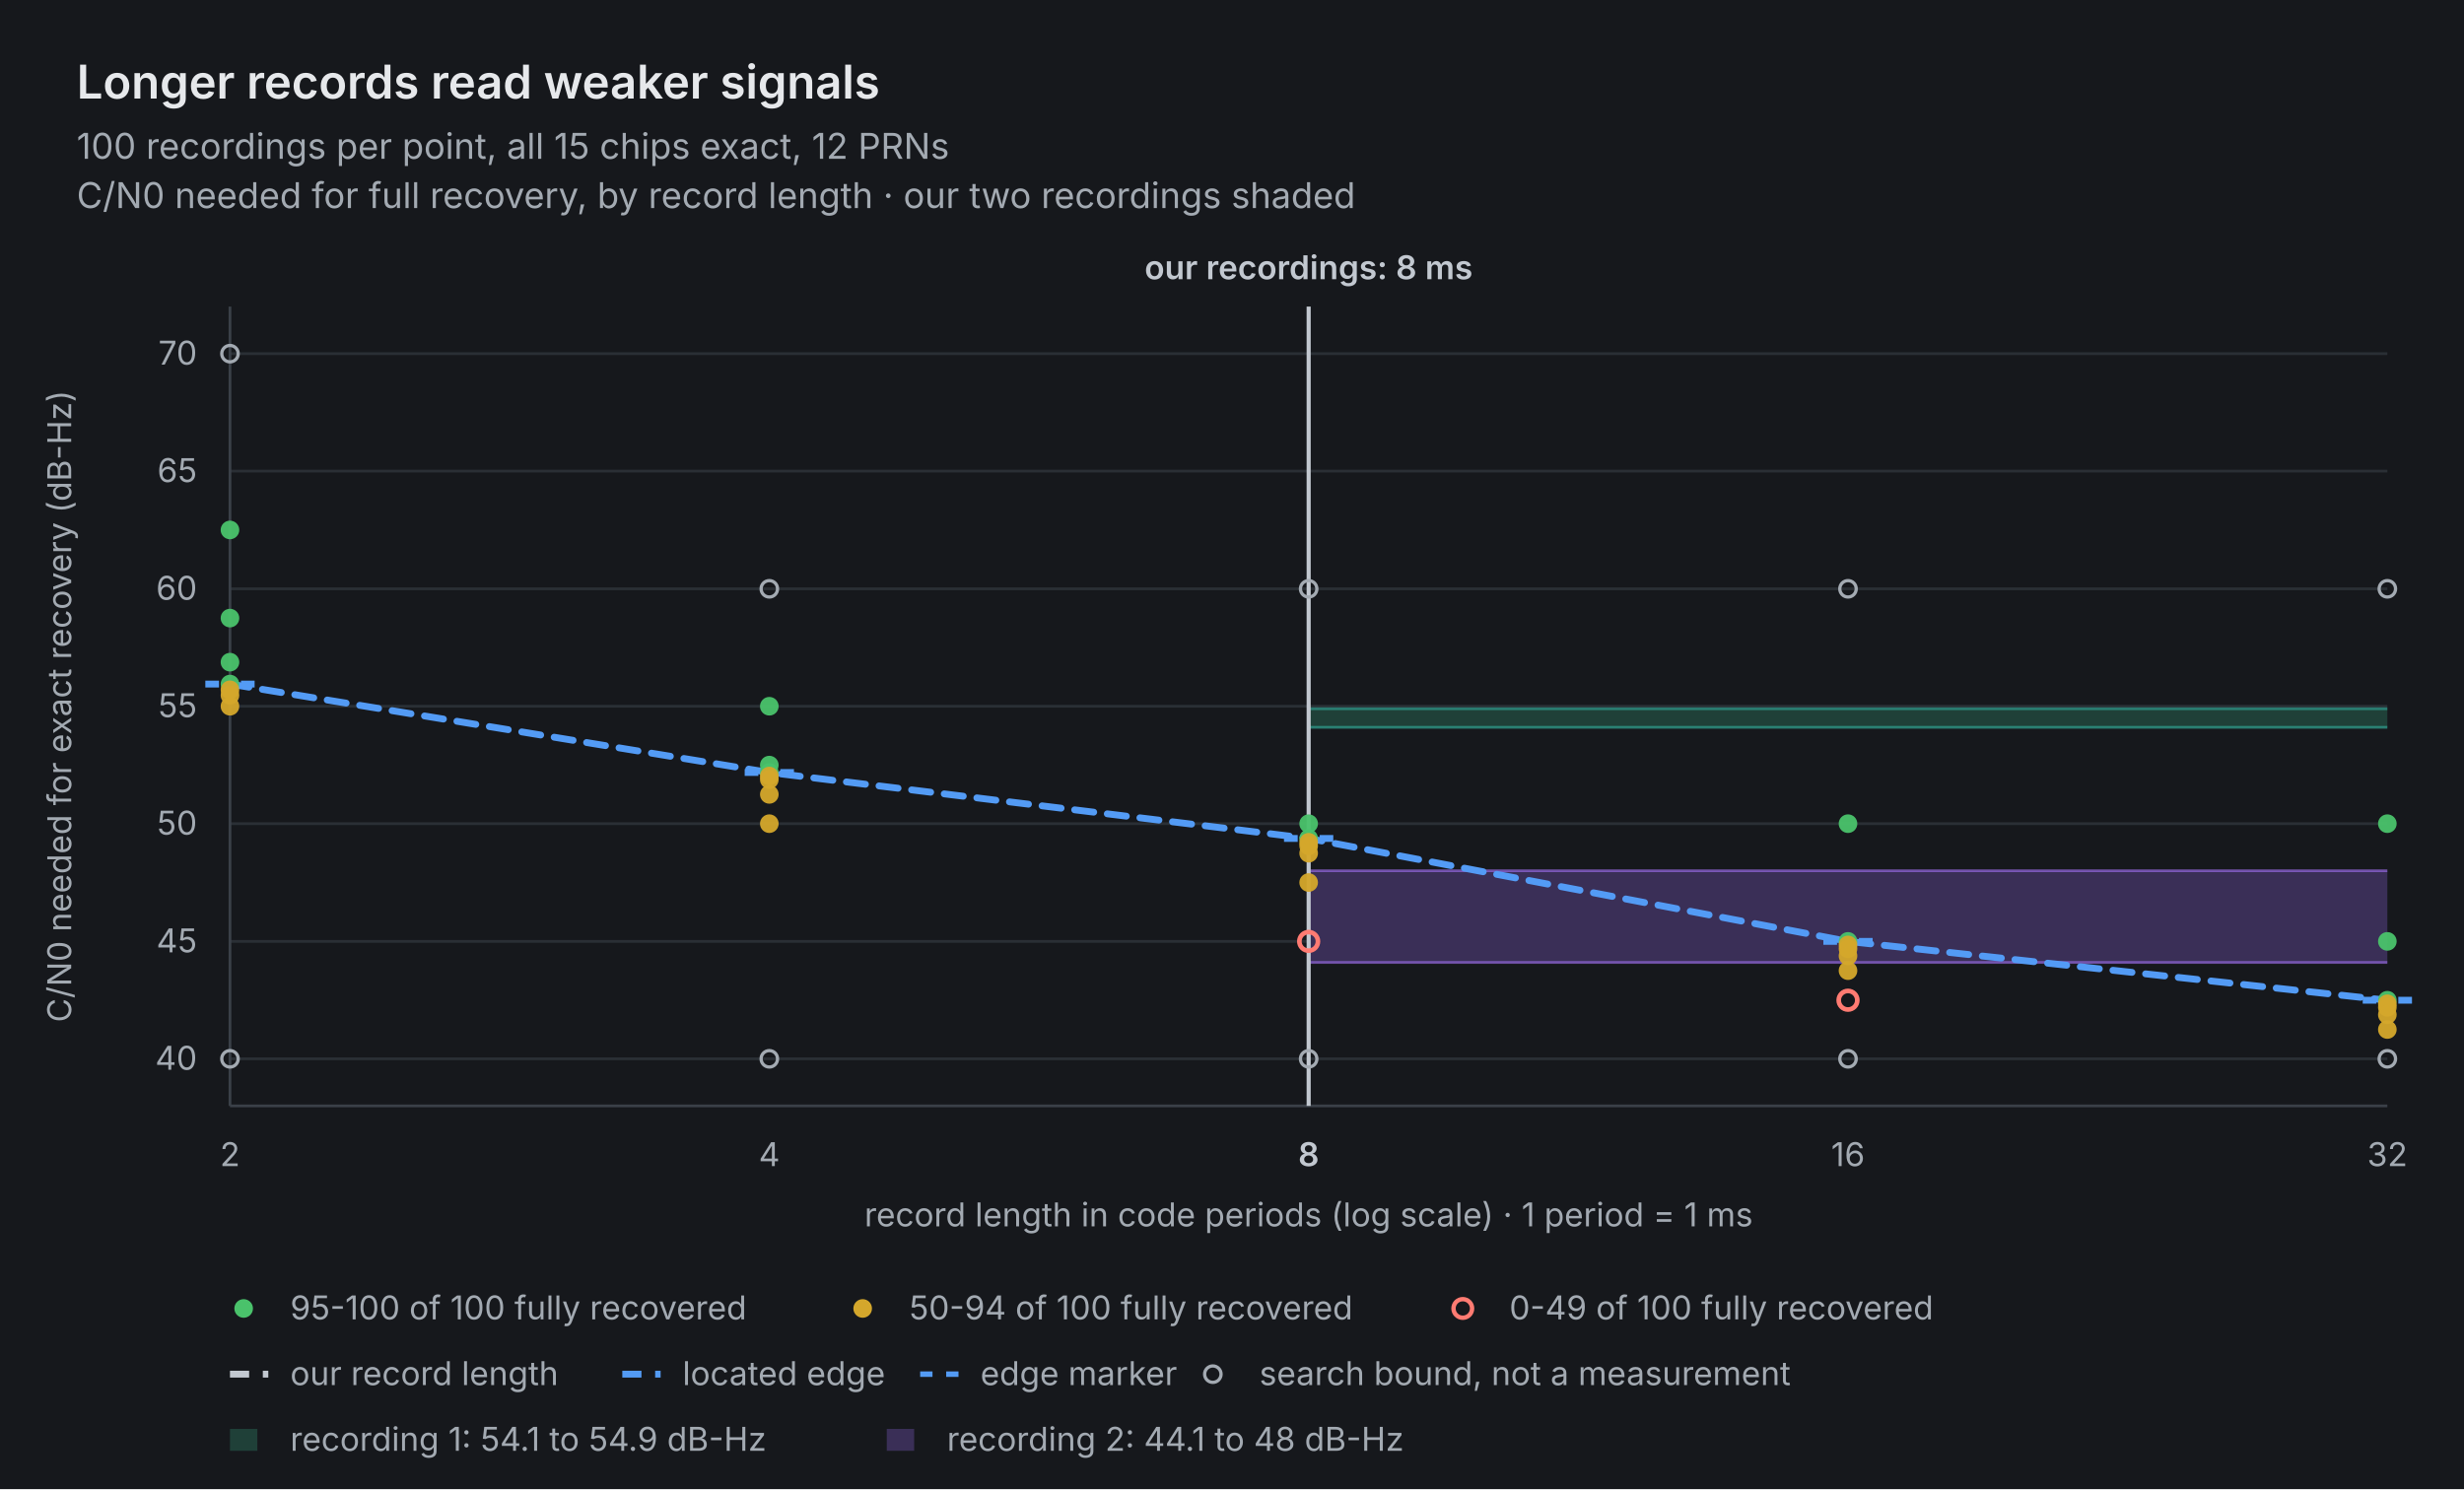
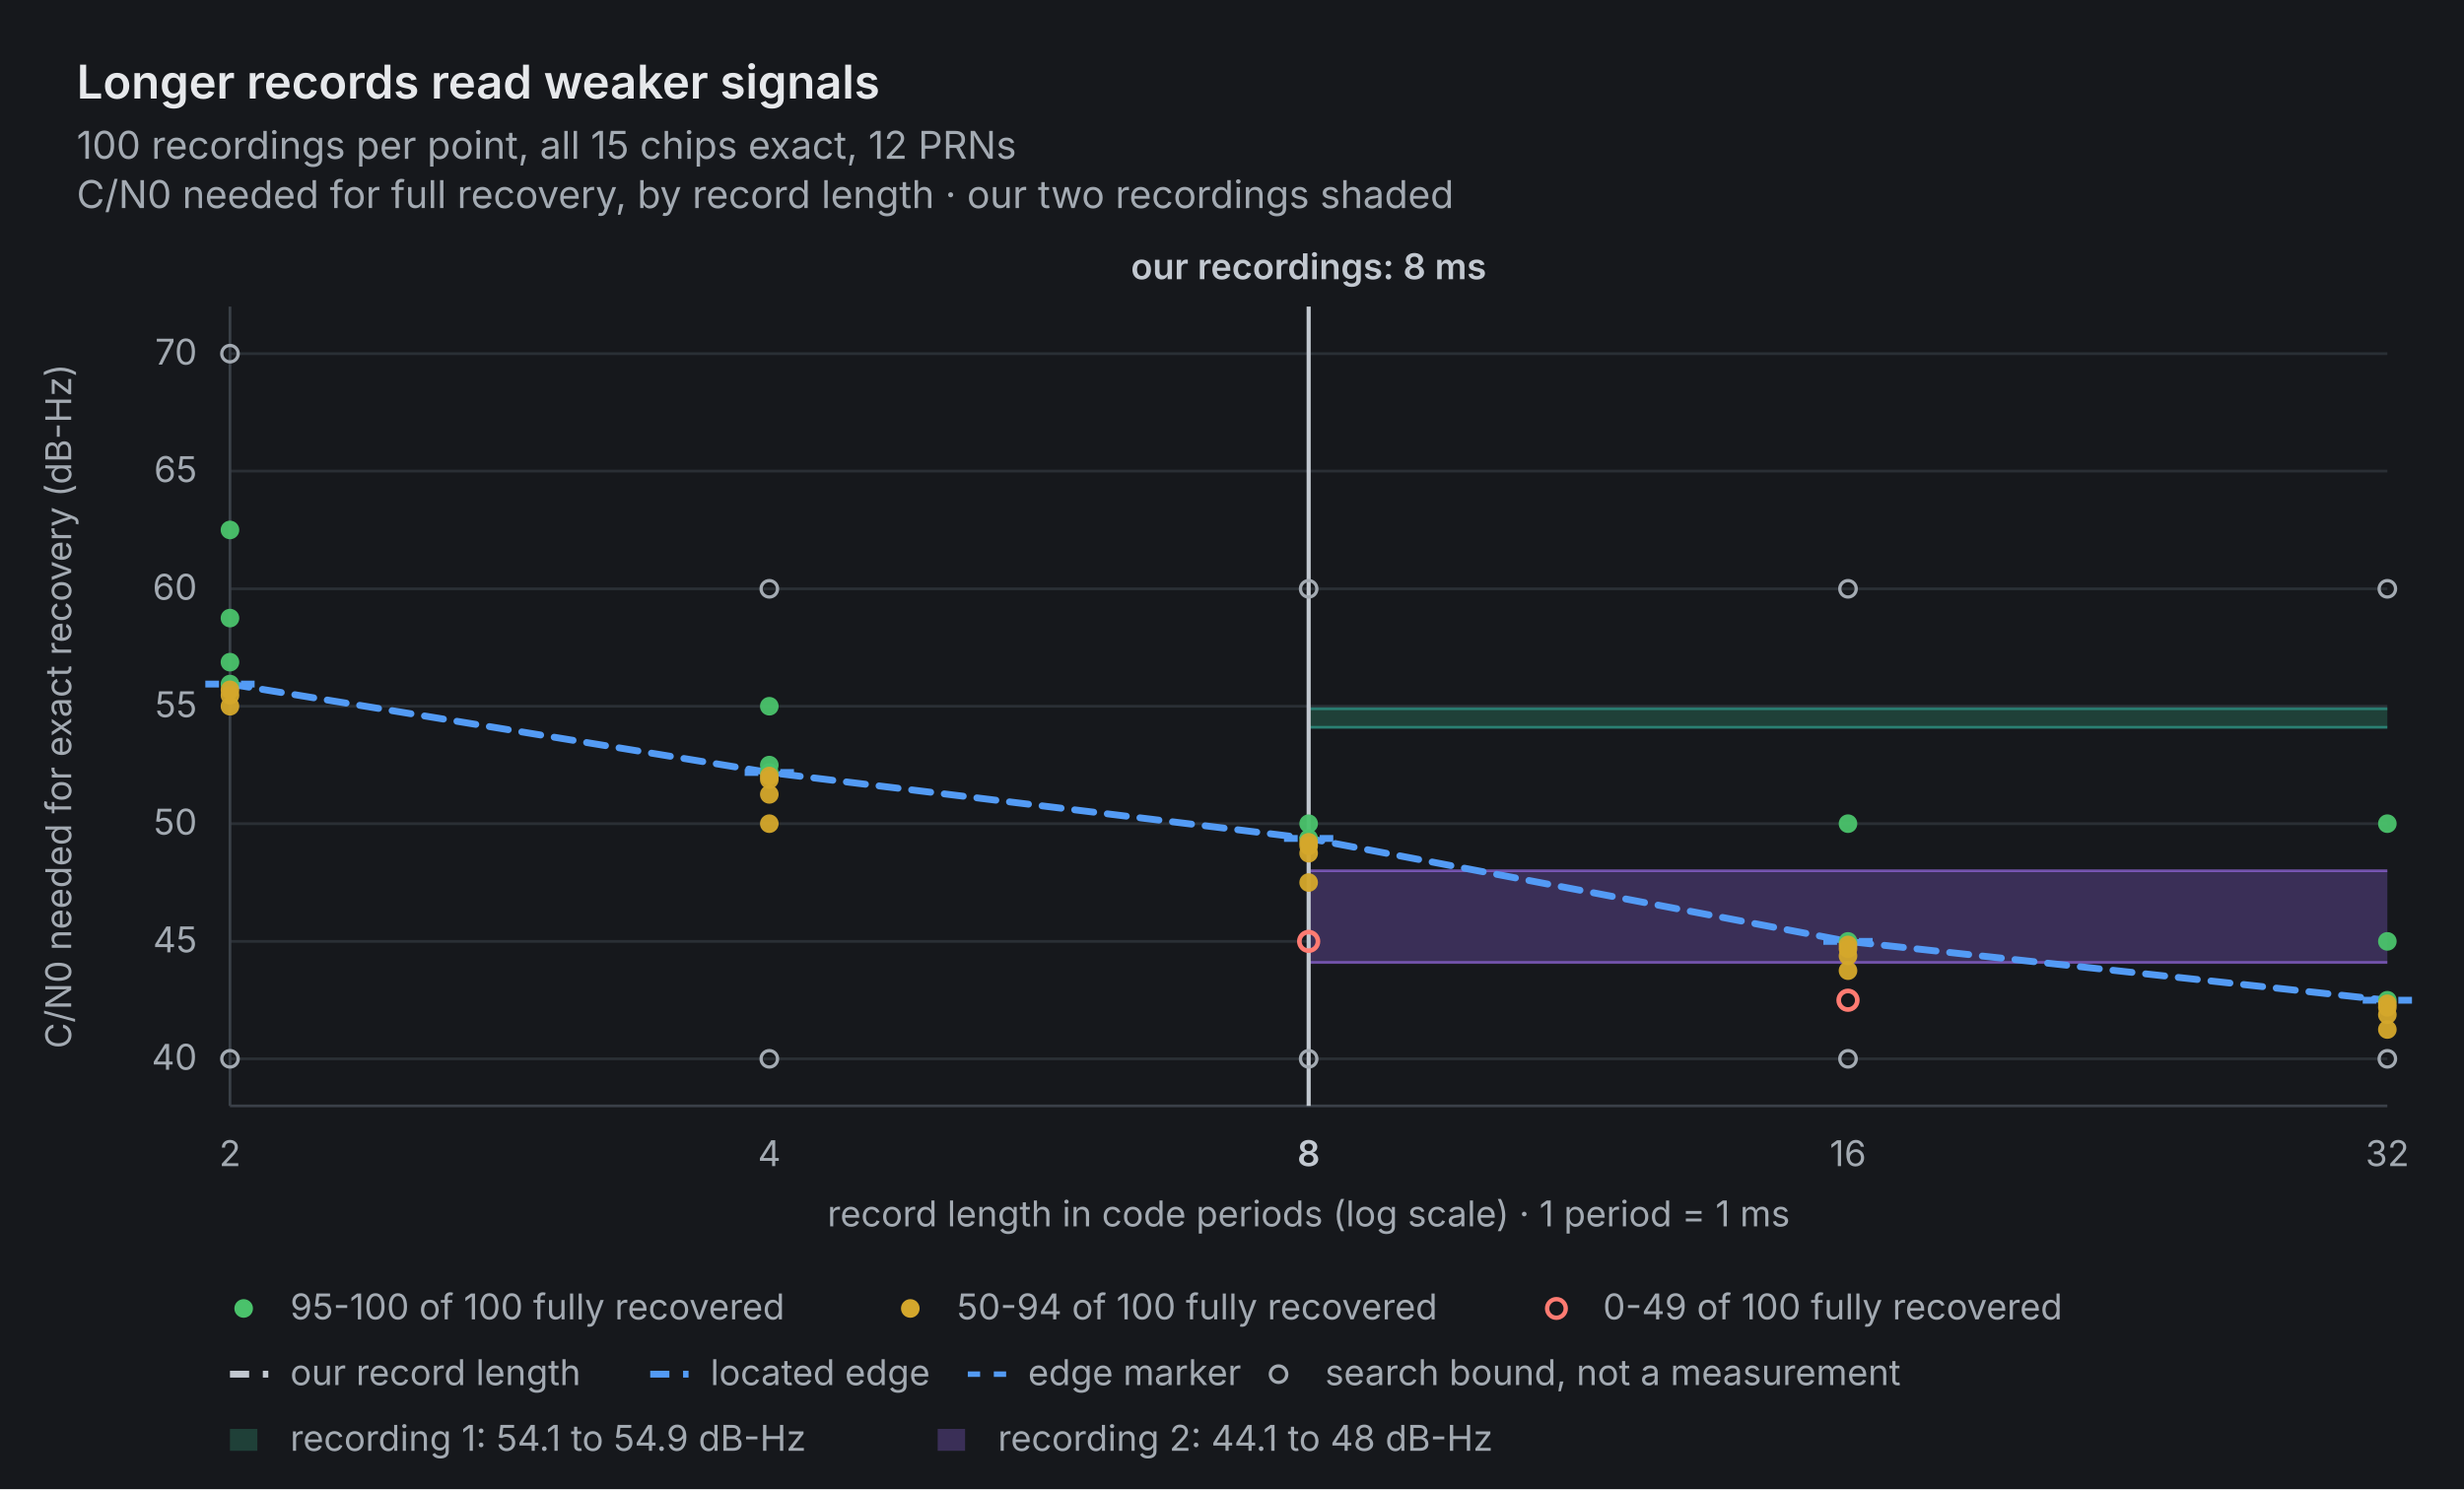
<svg xmlns="http://www.w3.org/2000/svg" width="900" height="544" viewBox="0 0 900 544" role="img" aria-labelledby="duration-figure-title" font-family="system-ui, -apple-system, Segoe UI, sans-serif">
  <rect width="900" height="544" fill="#16181c" />
  <text x="28" y="36" font-size="17" font-weight="600" fill="#e6e8eb">Longer records read weaker signals</text>
-   <text x="28" y="58" font-size="13" fill="#a3aab2">100 recordings per point, all 15 chips exact, 12 PRNs</text>
-   <text x="28" y="76" font-size="13" fill="#a3aab2">C/N0 needed for full recovery, by record length · our two recordings shaded</text>
+   <text x="28" y="58" font-size="14" fill="#a3aab2">100 recordings per point, all 15 chips exact, 12 PRNs</text>
+   <text x="28" y="76" font-size="14" fill="#a3aab2">C/N0 needed for full recovery, by record length · our two recordings shaded</text>
  <line x1="84" y1="386.8" x2="872" y2="386.8" stroke="#2a2f35" stroke-width="1" />
-   <text x="72" y="390.8" text-anchor="end" font-size="12" fill="#a3aab2">40</text>
+   <text x="72" y="390.8" text-anchor="end" font-size="13" fill="#a3aab2">40</text>
  <line x1="84" y1="343.9" x2="872" y2="343.9" stroke="#2a2f35" stroke-width="1" />
-   <text x="72" y="347.9" text-anchor="end" font-size="12" fill="#a3aab2">45</text>
+   <text x="72" y="347.9" text-anchor="end" font-size="13" fill="#a3aab2">45</text>
  <line x1="84" y1="300.9" x2="872" y2="300.9" stroke="#2a2f35" stroke-width="1" />
-   <text x="72" y="304.9" text-anchor="end" font-size="12" fill="#a3aab2">50</text>
+   <text x="72" y="304.9" text-anchor="end" font-size="13" fill="#a3aab2">50</text>
  <line x1="84" y1="258.0" x2="872" y2="258.0" stroke="#2a2f35" stroke-width="1" />
-   <text x="72" y="262.0" text-anchor="end" font-size="12" fill="#a3aab2">55</text>
+   <text x="72" y="262.0" text-anchor="end" font-size="13" fill="#a3aab2">55</text>
  <line x1="84" y1="215.1" x2="872" y2="215.1" stroke="#2a2f35" stroke-width="1" />
-   <text x="72" y="219.1" text-anchor="end" font-size="12" fill="#a3aab2">60</text>
+   <text x="72" y="219.1" text-anchor="end" font-size="13" fill="#a3aab2">60</text>
  <line x1="84" y1="172.1" x2="872" y2="172.1" stroke="#2a2f35" stroke-width="1" />
-   <text x="72" y="176.1" text-anchor="end" font-size="12" fill="#a3aab2">65</text>
+   <text x="72" y="176.1" text-anchor="end" font-size="13" fill="#a3aab2">65</text>
  <line x1="84" y1="129.2" x2="872" y2="129.2" stroke="#2a2f35" stroke-width="1" />
-   <text x="72" y="133.2" text-anchor="end" font-size="12" fill="#a3aab2">70</text>
+   <text x="72" y="133.2" text-anchor="end" font-size="13" fill="#a3aab2">70</text>
  <rect x="478.0" y="258.9" width="394.0" height="6.9" fill="#1f4038" />
  <line x1="478.0" y1="258.9" x2="872" y2="258.9" stroke="#34b3a0" stroke-opacity="0.6" stroke-width="1" />
  <line x1="478.0" y1="265.7" x2="872" y2="265.7" stroke="#34b3a0" stroke-opacity="0.6" stroke-width="1" />
  <rect x="478.0" y="318.1" width="394.0" height="33.5" fill="#3a2f57" />
  <line x1="478.0" y1="318.1" x2="872" y2="318.1" stroke="#a371f7" stroke-opacity="0.6" stroke-width="1" />
  <line x1="478.0" y1="351.6" x2="872" y2="351.6" stroke="#a371f7" stroke-opacity="0.6" stroke-width="1" />
  <line x1="84" y1="404" x2="872" y2="404" stroke="#3a4048" />
  <line x1="84" y1="112" x2="84" y2="404" stroke="#3a4048" />
-   <text x="84.0" y="426" text-anchor="middle" font-size="12" font-weight="400" fill="#a3aab2">2</text>
-   <text x="281.0" y="426" text-anchor="middle" font-size="12" font-weight="400" fill="#a3aab2">4</text>
-   <text x="478.0" y="426" text-anchor="middle" font-size="12" font-weight="600" fill="#c2c8d0">8</text>
-   <text x="675.0" y="426" text-anchor="middle" font-size="12" font-weight="400" fill="#a3aab2">16</text>
-   <text x="872.0" y="426" text-anchor="middle" font-size="12" font-weight="400" fill="#a3aab2">32</text>
-   <text x="478" y="448" text-anchor="middle" font-size="12" fill="#a3aab2">record length in code periods (log scale) · 1 period = 1 ms</text>
-   <text transform="translate(26 258) rotate(-90)" text-anchor="middle" font-size="12" fill="#a3aab2">C/N0 needed for exact recovery (dB-Hz)</text>
+   <text x="84.0" y="426" text-anchor="middle" font-size="13" font-weight="400" fill="#a3aab2">2</text>
+   <text x="281.0" y="426" text-anchor="middle" font-size="13" font-weight="400" fill="#a3aab2">4</text>
+   <text x="478.0" y="426" text-anchor="middle" font-size="13" font-weight="600" fill="#c2c8d0">8</text>
+   <text x="675.0" y="426" text-anchor="middle" font-size="13" font-weight="400" fill="#a3aab2">16</text>
+   <text x="872.0" y="426" text-anchor="middle" font-size="13" font-weight="400" fill="#a3aab2">32</text>
+   <text x="478" y="448" text-anchor="middle" font-size="13" fill="#a3aab2">record length in code periods (log scale) · 1 period = 1 ms</text>
+   <text transform="translate(26 258) rotate(-90)" text-anchor="middle" font-size="13" fill="#a3aab2">C/N0 needed for exact recovery (dB-Hz)</text>
  <line x1="478.0" y1="112" x2="478.0" y2="404" stroke="#c2c8d0" stroke-width="1.5" />
-   <text x="478.0" y="102" text-anchor="middle" font-size="12" font-weight="600" fill="#c2c8d0">our recordings: 8 ms</text>
+   <text x="478.0" y="102" text-anchor="middle" font-size="13" font-weight="600" fill="#c2c8d0">our recordings: 8 ms</text>
  <polyline points="84.0,249.9 281.0,282.2 478.0,306.3 675.0,343.9 872.0,365.4" fill="none" stroke="#539bf5" stroke-width="2.5" stroke-dasharray="7 5" stroke-linecap="round" />
  <circle cx="84.0" cy="129.2" r="3.0" fill="none" stroke="#a3aab2" stroke-width="1.2" />
  <circle cx="84.0" cy="193.6" r="3.4" fill="#4ac26b" fill-opacity="0.95" />
  <circle cx="84.0" cy="225.8" r="3.4" fill="#4ac26b" fill-opacity="0.95" />
  <circle cx="84.0" cy="241.9" r="3.4" fill="#4ac26b" fill-opacity="0.95" />
  <circle cx="84.0" cy="249.9" r="3.4" fill="#4ac26b" fill-opacity="0.95" />
  <circle cx="84.0" cy="252.0" r="3.4" fill="#d4a72c" fill-opacity="0.95" />
  <circle cx="84.0" cy="254.0" r="3.4" fill="#d4a72c" fill-opacity="0.95" />
  <circle cx="84.0" cy="258.0" r="3.4" fill="#d4a72c" fill-opacity="0.95" />
  <circle cx="84.0" cy="386.8" r="3.0" fill="none" stroke="#a3aab2" stroke-width="1.2" />
  <line x1="75.0" y1="249.9" x2="80.0" y2="249.9" stroke="#539bf5" stroke-width="2.5" />
  <line x1="88.0" y1="249.9" x2="93.0" y2="249.9" stroke="#539bf5" stroke-width="2.5" />
  <circle cx="281.0" cy="215.1" r="3.0" fill="none" stroke="#a3aab2" stroke-width="1.2" />
  <circle cx="281.0" cy="258.0" r="3.4" fill="#4ac26b" fill-opacity="0.95" />
  <circle cx="281.0" cy="279.5" r="3.4" fill="#4ac26b" fill-opacity="0.95" />
  <circle cx="281.0" cy="282.2" r="3.4" fill="#4ac26b" fill-opacity="0.95" />
  <circle cx="281.0" cy="283.5" r="3.4" fill="#d4a72c" fill-opacity="0.95" />
  <circle cx="281.0" cy="284.8" r="3.4" fill="#d4a72c" fill-opacity="0.95" />
  <circle cx="281.0" cy="290.2" r="3.4" fill="#d4a72c" fill-opacity="0.95" />
  <circle cx="281.0" cy="300.9" r="3.4" fill="#d4a72c" fill-opacity="0.95" />
  <circle cx="281.0" cy="386.8" r="3.0" fill="none" stroke="#a3aab2" stroke-width="1.2" />
  <line x1="272.0" y1="282.2" x2="277.0" y2="282.2" stroke="#539bf5" stroke-width="2.5" />
  <line x1="285.0" y1="282.2" x2="290.0" y2="282.2" stroke="#539bf5" stroke-width="2.5" />
  <circle cx="478.0" cy="215.1" r="3.0" fill="none" stroke="#a3aab2" stroke-width="1.2" />
  <circle cx="478.0" cy="300.9" r="3.4" fill="#4ac26b" fill-opacity="0.95" />
  <circle cx="478.0" cy="306.3" r="3.4" fill="#4ac26b" fill-opacity="0.95" />
  <circle cx="478.0" cy="307.7" r="3.4" fill="#d4a72c" fill-opacity="0.95" />
  <circle cx="478.0" cy="309.0" r="3.4" fill="#d4a72c" fill-opacity="0.95" />
  <circle cx="478.0" cy="311.7" r="3.4" fill="#d4a72c" fill-opacity="0.95" />
  <circle cx="478.0" cy="322.4" r="3.4" fill="#d4a72c" fill-opacity="0.95" />
  <circle cx="478.0" cy="343.9" r="3.4" fill="none" stroke="#ff7b72" stroke-width="1.7" />
  <circle cx="478.0" cy="386.8" r="3.0" fill="none" stroke="#a3aab2" stroke-width="1.2" />
  <line x1="469.0" y1="306.3" x2="474.0" y2="306.3" stroke="#539bf5" stroke-width="2.5" />
  <line x1="482.0" y1="306.3" x2="487.0" y2="306.3" stroke="#539bf5" stroke-width="2.5" />
  <circle cx="675.0" cy="215.1" r="3.0" fill="none" stroke="#a3aab2" stroke-width="1.2" />
  <circle cx="675.0" cy="300.9" r="3.4" fill="#4ac26b" fill-opacity="0.95" />
  <circle cx="675.0" cy="343.9" r="3.4" fill="#4ac26b" fill-opacity="0.95" />
  <circle cx="675.0" cy="345.2" r="3.4" fill="#d4a72c" fill-opacity="0.95" />
  <circle cx="675.0" cy="346.6" r="3.4" fill="#d4a72c" fill-opacity="0.95" />
  <circle cx="675.0" cy="349.2" r="3.4" fill="#d4a72c" fill-opacity="0.95" />
  <circle cx="675.0" cy="354.6" r="3.4" fill="#d4a72c" fill-opacity="0.95" />
  <circle cx="675.0" cy="365.4" r="3.4" fill="none" stroke="#ff7b72" stroke-width="1.7" />
  <circle cx="675.0" cy="386.8" r="3.0" fill="none" stroke="#a3aab2" stroke-width="1.2" />
  <line x1="666.0" y1="343.9" x2="671.0" y2="343.9" stroke="#539bf5" stroke-width="2.5" />
  <line x1="679.0" y1="343.9" x2="684.0" y2="343.9" stroke="#539bf5" stroke-width="2.5" />
  <circle cx="872.0" cy="215.1" r="3.0" fill="none" stroke="#a3aab2" stroke-width="1.2" />
  <circle cx="872.0" cy="300.9" r="3.4" fill="#4ac26b" fill-opacity="0.95" />
  <circle cx="872.0" cy="343.9" r="3.4" fill="#4ac26b" fill-opacity="0.95" />
  <circle cx="872.0" cy="365.4" r="3.4" fill="#4ac26b" fill-opacity="0.95" />
  <circle cx="872.0" cy="366.7" r="3.4" fill="#d4a72c" fill-opacity="0.95" />
  <circle cx="872.0" cy="368.0" r="3.4" fill="#d4a72c" fill-opacity="0.95" />
  <circle cx="872.0" cy="370.7" r="3.4" fill="#d4a72c" fill-opacity="0.95" />
  <circle cx="872.0" cy="376.1" r="3.4" fill="#d4a72c" fill-opacity="0.95" />
  <circle cx="872.0" cy="386.8" r="3.0" fill="none" stroke="#a3aab2" stroke-width="1.2" />
  <line x1="863.0" y1="365.4" x2="868.0" y2="365.4" stroke="#539bf5" stroke-width="2.5" />
  <line x1="876.0" y1="365.4" x2="881.0" y2="365.4" stroke="#539bf5" stroke-width="2.5" />
  <circle cx="89.0" cy="478" r="3.4" fill="#4ac26b" />
-   <text x="106.0" y="482" font-size="12" fill="#a3aab2">95-100 of 100 fully recovered</text>
-   <circle cx="315.1" cy="478" r="3.4" fill="#d4a72c" />
-   <text x="332.1" y="482" font-size="12" fill="#a3aab2">50-94 of 100 fully recovered</text>
-   <circle cx="534.3" cy="478" r="3.4" fill="none" stroke="#ff7b72" stroke-width="1.6" />
-   <text x="551.3" y="482" font-size="12" fill="#a3aab2">0-49 of 100 fully recovered</text>
+   <text x="106.0" y="482" font-size="13" fill="#a3aab2">95-100 of 100 fully recovered</text>
+   <circle cx="332.5" cy="478" r="3.4" fill="#d4a72c" />
+   <text x="349.5" y="482" font-size="13" fill="#a3aab2">50-94 of 100 fully recovered</text>
+   <circle cx="568.5" cy="478" r="3.4" fill="none" stroke="#ff7b72" stroke-width="1.6" />
+   <text x="585.5" y="482" font-size="13" fill="#a3aab2">0-49 of 100 fully recovered</text>
  <line x1="84.0" y1="502" x2="98.0" y2="502" stroke="#c2c8d0" stroke-width="2.5" stroke-dasharray="7 5" />
-   <text x="106.0" y="506" font-size="12" fill="#a3aab2">our record length</text>
-   <line x1="227.3" y1="502" x2="241.3" y2="502" stroke="#539bf5" stroke-width="2.5" stroke-dasharray="7 5" />
-   <text x="249.3" y="506" font-size="12" fill="#a3aab2">located edge</text>
-   <line x1="336.1" y1="502" x2="340.6" y2="502" stroke="#539bf5" stroke-width="2" />
-   <line x1="345.6" y1="502" x2="350.1" y2="502" stroke="#539bf5" stroke-width="2" />
-   <text x="358.1" y="506" font-size="12" fill="#a3aab2">edge marker</text>
-   <circle cx="443.0" cy="502" r="3.0" fill="none" stroke="#a3aab2" stroke-width="1.2" />
-   <text x="460.0" y="506" font-size="12" fill="#a3aab2">search bound, not a measurement</text>
+   <text x="106.0" y="506" font-size="13" fill="#a3aab2">our record length</text>
+   <line x1="237.5" y1="502" x2="251.5" y2="502" stroke="#539bf5" stroke-width="2.5" stroke-dasharray="7 5" />
+   <text x="259.5" y="506" font-size="13" fill="#a3aab2">located edge</text>
+   <line x1="353.5" y1="502" x2="358.0" y2="502" stroke="#539bf5" stroke-width="2" />
+   <line x1="363.0" y1="502" x2="367.5" y2="502" stroke="#539bf5" stroke-width="2" />
+   <text x="375.5" y="506" font-size="13" fill="#a3aab2">edge marker</text>
+   <circle cx="467.0" cy="502" r="3.0" fill="none" stroke="#a3aab2" stroke-width="1.2" />
+   <text x="484.0" y="506" font-size="13" fill="#a3aab2">search bound, not a measurement</text>
  <rect x="84.0" y="522" width="10" height="8" fill="#1f4038" />
-   <text x="106.0" y="530" font-size="12" fill="#a3aab2">recording 1: 54.1 to 54.9 dB-Hz</text>
-   <rect x="323.9" y="522" width="10" height="8" fill="#3a2f57" />
-   <text x="345.9" y="530" font-size="12" fill="#a3aab2">recording 2: 44.1 to 48 dB-Hz</text>
+   <text x="106.0" y="530" font-size="13" fill="#a3aab2">recording 1: 54.1 to 54.9 dB-Hz</text>
+   <rect x="342.5" y="522" width="10" height="8" fill="#3a2f57" />
+   <text x="364.5" y="530" font-size="13" fill="#a3aab2">recording 2: 44.1 to 48 dB-Hz</text>
</svg>
